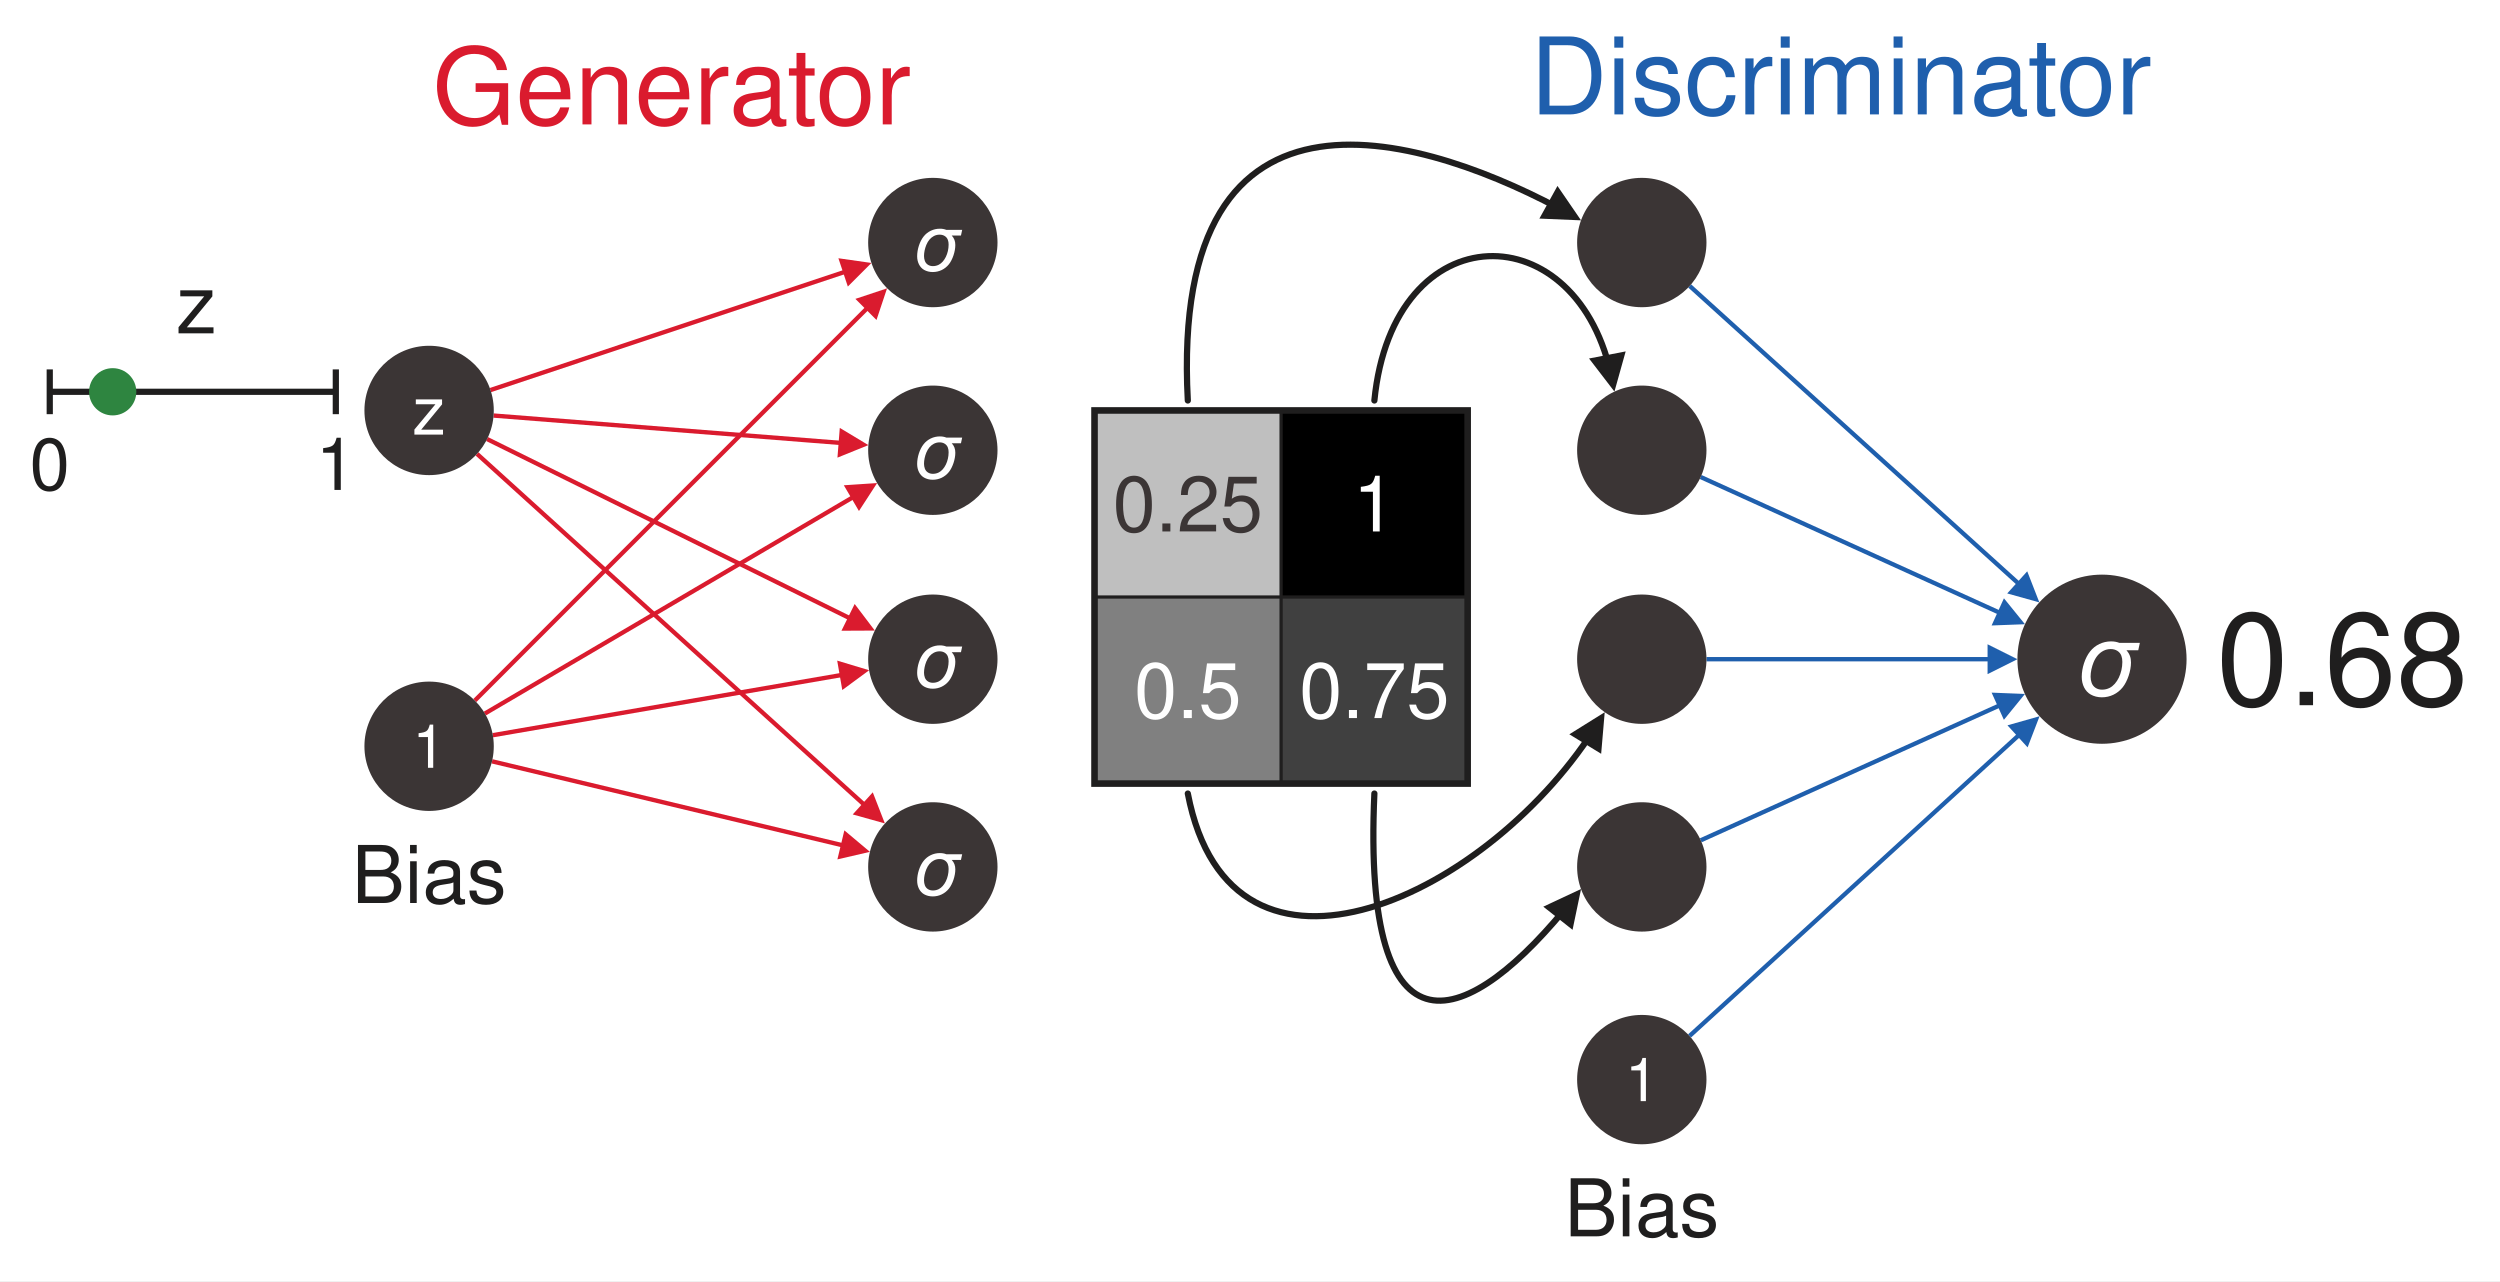
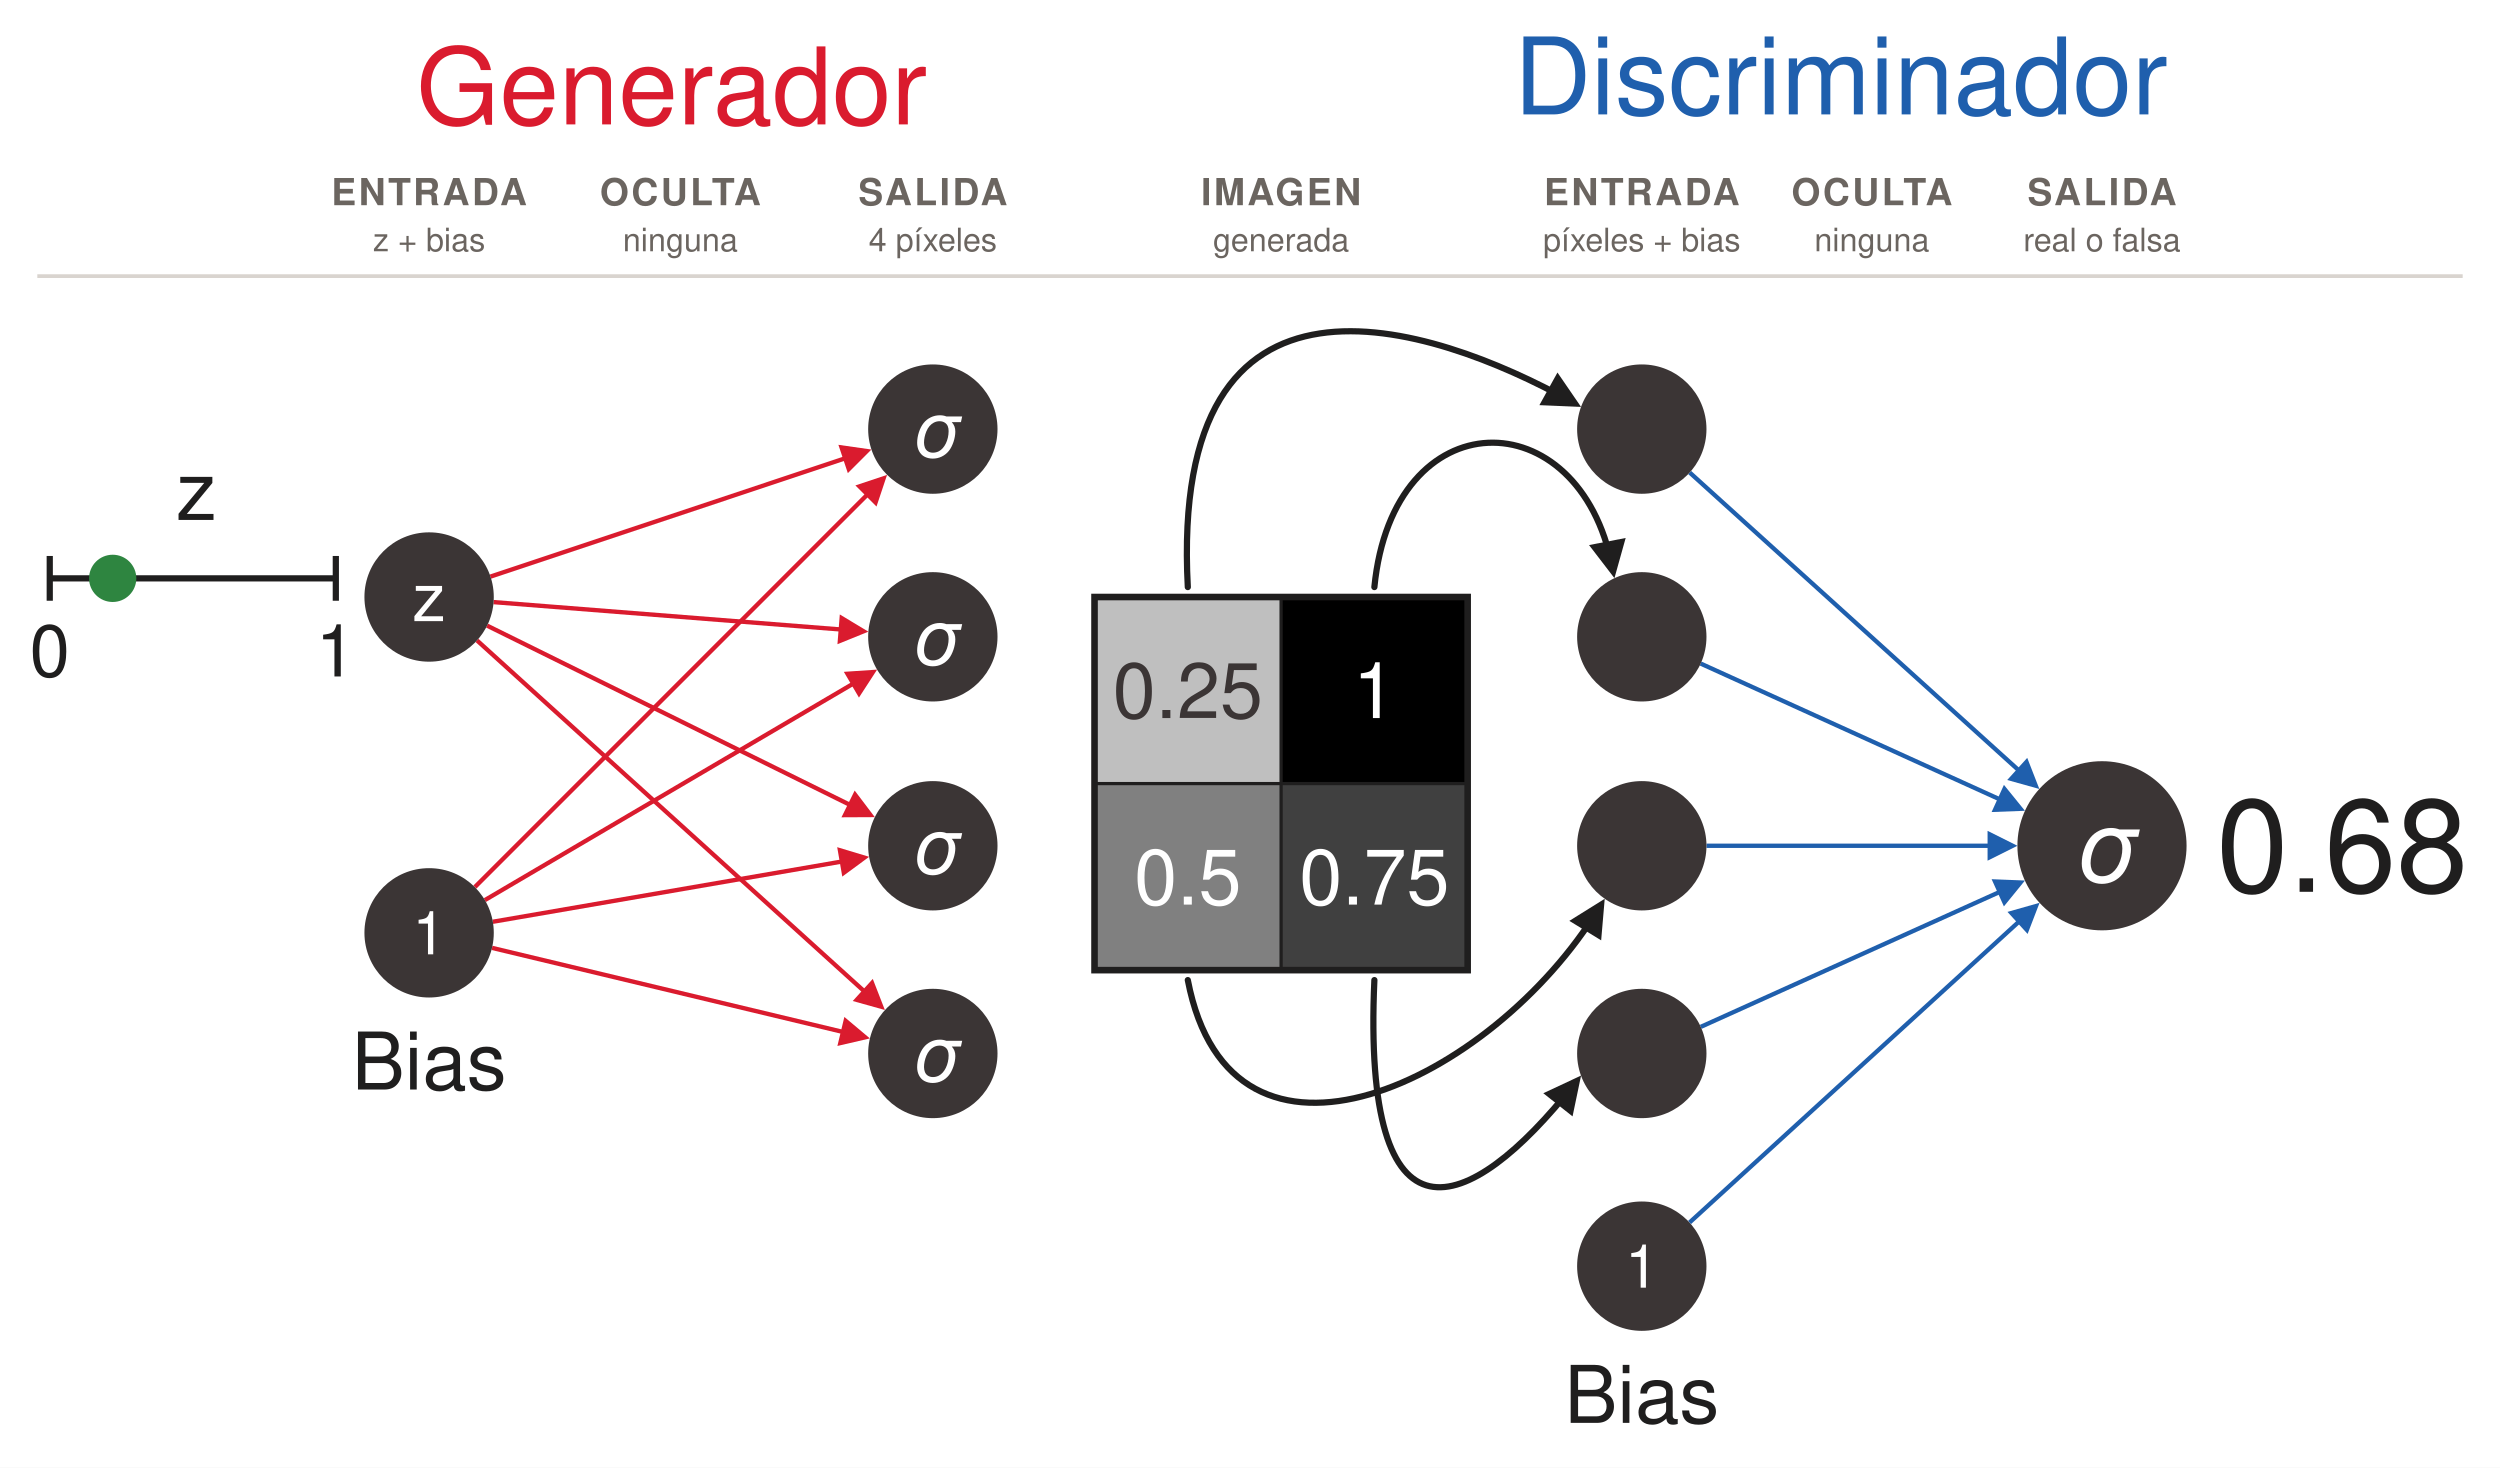
- <svg xmlns="http://www.w3.org/2000/svg" viewBox="0 0 2010 1030" width="2010" height="1030" font-family="Helvetica, Arial, sans-serif">
+ <svg xmlns="http://www.w3.org/2000/svg" viewBox="0 0 2010 1180" width="2010" height="1180" font-family="Helvetica, Arial, sans-serif">
  <defs>
    <marker id="ah-DA1B2E-24" viewBox="0 0 10 10" refX="7" refY="5" markerWidth="24" markerHeight="24" markerUnits="userSpaceOnUse" orient="auto">
      <path d="M0,0 L10,5 L0,10 z" fill="#DA1B2E" />
    </marker>
    <marker id="ah-1F1E1E-30" viewBox="0 0 10 10" refX="7" refY="5" markerWidth="30" markerHeight="30" markerUnits="userSpaceOnUse" orient="auto">
      <path d="M0,0 L10,5 L0,10 z" fill="#1F1E1E" />
    </marker>
    <marker id="ah-1F5FAD-24" viewBox="0 0 10 10" refX="7" refY="5" markerWidth="24" markerHeight="24" markerUnits="userSpaceOnUse" orient="auto">
      <path d="M0,0 L10,5 L0,10 z" fill="#1F5FAD" />
    </marker>
  </defs>
-   <rect width="2010" height="1030" fill="#ffffff" />
-   <text x="540.0" y="100.0" font-size="86" fill="#DA1B2E" text-anchor="middle" font-weight="normal">Generator</text>
-   <text x="1480.0" y="92.0" font-size="86" fill="#1F5FAD" text-anchor="middle" font-weight="normal">Discriminator</text>
-   <line x1="40" y1="315" x2="270" y2="315" stroke="#1F1E1E" stroke-width="5" />
-   <line x1="40" y1="297" x2="40" y2="333" stroke="#1F1E1E" stroke-width="5" />
-   <line x1="270" y1="297" x2="270" y2="333" stroke="#1F1E1E" stroke-width="5" />
-   <text x="40.0" y="393.9" font-size="58" fill="#1F1E1E" text-anchor="middle" font-weight="normal">0</text>
-   <text x="270.0" y="393.9" font-size="58" fill="#1F1E1E" text-anchor="middle" font-weight="normal">1</text>
-   <circle cx="90.6" cy="315" r="19" fill="#2E8540" />
-   <text x="158.0" y="268.0" font-size="66" fill="#1F1E1E" text-anchor="middle" font-weight="normal">z</text>
-   <path d="M394.3,313.6 L693.8,213.7" stroke="#DA1B2E" stroke-width="3.5" fill="none" marker-end="url(#ah-DA1B2E-24)" />
-   <path d="M396.8,334.1 L691.0,357.3" stroke="#DA1B2E" stroke-width="3.5" fill="none" marker-end="url(#ah-DA1B2E-24)" />
-   <path d="M391.6,353.0 L696.9,503.8" stroke="#DA1B2E" stroke-width="3.5" fill="none" marker-end="url(#ah-DA1B2E-24)" />
-   <path d="M383.5,364.9 L706.1,657.2" stroke="#DA1B2E" stroke-width="3.5" fill="none" marker-end="url(#ah-DA1B2E-24)" />
-   <path d="M381.8,563.2 L708.1,236.9" stroke="#DA1B2E" stroke-width="3.5" fill="none" marker-end="url(#ah-DA1B2E-24)" />
-   <path d="M389.8,573.7 L699.0,392.0" stroke="#DA1B2E" stroke-width="3.5" fill="none" marker-end="url(#ah-DA1B2E-24)" />
-   <path d="M396.2,591.1 L691.7,540.1" stroke="#DA1B2E" stroke-width="3.5" fill="none" marker-end="url(#ah-DA1B2E-24)" />
-   <path d="M395.6,612.1 L692.4,683.2" stroke="#DA1B2E" stroke-width="3.5" fill="none" marker-end="url(#ah-DA1B2E-24)" />
-   <circle cx="345.0" cy="330.0" r="52" fill="#3B3535" />
-   <text x="345.0" y="349.4" font-size="54" fill="#ffffff" text-anchor="middle" font-weight="normal">z</text>
-   <circle cx="345.0" cy="600.0" r="52" fill="#3B3535" />
-   <text x="345.0" y="617.3" font-size="48" fill="#ffffff" text-anchor="middle" font-weight="normal">1</text>
-   <text x="345.0" y="726.0" font-size="64" fill="#1F1E1E" text-anchor="middle" font-weight="normal">Bias</text>
-   <circle cx="750.0" cy="195.0" r="52" fill="#3B3535" />
-   <text x="750.0" y="217.3" font-size="62" fill="#ffffff" text-anchor="middle" font-weight="normal" font-style="italic">σ</text>
-   <circle cx="750.0" cy="362.0" r="52" fill="#3B3535" />
-   <text x="750.0" y="384.3" font-size="62" fill="#ffffff" text-anchor="middle" font-weight="normal" font-style="italic">σ</text>
-   <circle cx="750.0" cy="530.0" r="52" fill="#3B3535" />
-   <text x="750.0" y="552.3" font-size="62" fill="#ffffff" text-anchor="middle" font-weight="normal" font-style="italic">σ</text>
-   <circle cx="750.0" cy="697.0" r="52" fill="#3B3535" />
-   <text x="750.0" y="719.3" font-size="62" fill="#ffffff" text-anchor="middle" font-weight="normal" font-style="italic">σ</text>
-   <rect x="880.0" y="330.0" width="150" height="150" fill="#bfbfbf" />
-   <text x="955.0" y="427.3" font-size="62" fill="#3B3535" text-anchor="middle" font-weight="normal">0.25</text>
-   <rect x="1030.0" y="330.0" width="150" height="150" fill="#000000" />
-   <text x="1105.0" y="427.3" font-size="62" fill="#ffffff" text-anchor="middle" font-weight="normal">1</text>
-   <rect x="880.0" y="480.0" width="150" height="150" fill="#808080" />
-   <text x="955.0" y="577.3" font-size="62" fill="#ffffff" text-anchor="middle" font-weight="normal">0.5</text>
-   <rect x="1030.0" y="480.0" width="150" height="150" fill="#404040" />
-   <text x="1105.0" y="577.3" font-size="62" fill="#ffffff" text-anchor="middle" font-weight="normal">0.75</text>
-   <line x1="1030" y1="330" x2="1030" y2="630" stroke="#1F1E1E" stroke-width="2.6" />
-   <line x1="880" y1="480" x2="1180" y2="480" stroke="#1F1E1E" stroke-width="2.6" />
-   <rect x="880" y="330" width="300" height="300" fill="none" stroke="#1F1E1E" stroke-width="5.3" />
-   <path d="M955.0,322.0 C940.0,40.0 1150.0,110.0 1263.3,172.8" stroke="#1F1E1E" stroke-width="5" fill="none" stroke-linecap="round" marker-end="url(#ah-1F1E1E-30)" />
-   <path d="M1105.0,322.0 C1120.0,170.0 1270.0,170.0 1296.3,306.0" stroke="#1F1E1E" stroke-width="5" fill="none" stroke-linecap="round" marker-end="url(#ah-1F1E1E-30)" />
-   <path d="M955.0,638.0 C990.0,820.0 1200.0,720.0 1285.5,580.3" stroke="#1F1E1E" stroke-width="5" fill="none" stroke-linecap="round" marker-end="url(#ah-1F1E1E-30)" />
-   <path d="M1105.0,638.0 C1095.0,860.0 1180.0,830.0 1265.6,721.8" stroke="#1F1E1E" stroke-width="5" fill="none" stroke-linecap="round" marker-end="url(#ah-1F1E1E-30)" />
-   <path d="M1358.5,229.9 L1634.3,479.5" stroke="#1F5FAD" stroke-width="3.5" fill="none" marker-end="url(#ah-1F5FAD-24)" />
-   <path d="M1367.3,383.5 L1621.5,498.9" stroke="#1F5FAD" stroke-width="3.5" fill="none" marker-end="url(#ah-1F5FAD-24)" />
-   <path d="M1372.0,530.0 L1614.8,530.0" stroke="#1F5FAD" stroke-width="3.5" fill="none" marker-end="url(#ah-1F5FAD-24)" />
-   <path d="M1367.4,675.6 L1621.5,560.9" stroke="#1F5FAD" stroke-width="3.5" fill="none" marker-end="url(#ah-1F5FAD-24)" />
-   <path d="M1358.4,832.9 L1634.5,580.7" stroke="#1F5FAD" stroke-width="3.5" fill="none" marker-end="url(#ah-1F5FAD-24)" />
-   <circle cx="1320.0" cy="195.0" r="52" fill="#3B3535" />
-   <circle cx="1320.0" cy="362.0" r="52" fill="#3B3535" />
-   <circle cx="1320.0" cy="530.0" r="52" fill="#3B3535" />
-   <circle cx="1320.0" cy="697.0" r="52" fill="#3B3535" />
-   <circle cx="1320.0" cy="868.0" r="52" fill="#3B3535" />
-   <text x="1320.0" y="885.3" font-size="48" fill="#ffffff" text-anchor="middle" font-weight="normal">1</text>
-   <text x="1320.0" y="994.0" font-size="64" fill="#1F1E1E" text-anchor="middle" font-weight="normal">Bias</text>
-   <circle cx="1690.0" cy="530.0" r="68" fill="#3B3535" />
-   <text x="1690.0" y="558.8" font-size="80" fill="#ffffff" text-anchor="middle" font-weight="normal" font-style="italic">σ</text>
-   <text x="1782.0" y="567.0" font-size="104" fill="#1F1E1E" text-anchor="start" font-weight="normal">0.68</text>
+   <rect x="0" y="0" width="2010" height="1180" fill="#ffffff" />
+   <text x="540.0" y="100.0" font-size="86" fill="#DA1B2E" text-anchor="middle" font-weight="normal">Generador</text>
+   <text x="1480.0" y="92.0" font-size="86" fill="#1F5FAD" text-anchor="middle" font-weight="normal">Discriminador</text>
+   <line x1="30" y1="222" x2="1980" y2="222" stroke="#D9D4CF" stroke-width="3" />
+   <text x="345" y="165" font-size="30" fill="#6B6560" text-anchor="middle" font-weight="bold" letter-spacing="2">ENTRADA</text>
+   <text x="345" y="202" font-size="26" fill="#6B6560" text-anchor="middle">z + bias</text>
+   <text x="547" y="165" font-size="30" fill="#6B6560" text-anchor="middle" font-weight="bold" letter-spacing="2">OCULTA</text>
+   <text x="547" y="202" font-size="26" fill="#6B6560" text-anchor="middle">ninguna</text>
+   <text x="750" y="165" font-size="30" fill="#6B6560" text-anchor="middle" font-weight="bold" letter-spacing="2">SALIDA</text>
+   <text x="750" y="202" font-size="26" fill="#6B6560" text-anchor="middle">4 píxeles</text>
+   <text x="1030" y="165" font-size="30" fill="#6B6560" text-anchor="middle" font-weight="bold" letter-spacing="2">IMAGEN</text>
+   <text x="1030" y="202" font-size="26" fill="#6B6560" text-anchor="middle">generada</text>
+   <text x="1320" y="165" font-size="30" fill="#6B6560" text-anchor="middle" font-weight="bold" letter-spacing="2">ENTRADA</text>
+   <text x="1320" y="202" font-size="26" fill="#6B6560" text-anchor="middle">píxeles + bias</text>
+   <text x="1505" y="165" font-size="30" fill="#6B6560" text-anchor="middle" font-weight="bold" letter-spacing="2">OCULTA</text>
+   <text x="1505" y="202" font-size="26" fill="#6B6560" text-anchor="middle">ninguna</text>
+   <text x="1690" y="165" font-size="30" fill="#6B6560" text-anchor="middle" font-weight="bold" letter-spacing="2">SALIDA</text>
+   <text x="1690" y="202" font-size="26" fill="#6B6560" text-anchor="middle">real o falsa</text>
+   <g transform="translate(0,150)">
+     <line x1="40" y1="315" x2="270" y2="315" stroke="#1F1E1E" stroke-width="5" />
+     <line x1="40" y1="297" x2="40" y2="333" stroke="#1F1E1E" stroke-width="5" />
+     <line x1="270" y1="297" x2="270" y2="333" stroke="#1F1E1E" stroke-width="5" />
+     <text x="40.0" y="393.9" font-size="58" fill="#1F1E1E" text-anchor="middle" font-weight="normal">0</text>
+     <text x="270.0" y="393.9" font-size="58" fill="#1F1E1E" text-anchor="middle" font-weight="normal">1</text>
+     <circle cx="90.6" cy="315" r="19" fill="#2E8540" />
+     <text x="158.0" y="268.0" font-size="66" fill="#1F1E1E" text-anchor="middle" font-weight="normal">z</text>
+     <path d="M394.3,313.6 L693.8,213.7" stroke="#DA1B2E" stroke-width="3.5" fill="none" marker-end="url(#ah-DA1B2E-24)" />
+     <path d="M396.8,334.1 L691.0,357.3" stroke="#DA1B2E" stroke-width="3.5" fill="none" marker-end="url(#ah-DA1B2E-24)" />
+     <path d="M391.6,353.0 L696.9,503.8" stroke="#DA1B2E" stroke-width="3.5" fill="none" marker-end="url(#ah-DA1B2E-24)" />
+     <path d="M383.5,364.9 L706.1,657.2" stroke="#DA1B2E" stroke-width="3.5" fill="none" marker-end="url(#ah-DA1B2E-24)" />
+     <path d="M381.8,563.2 L708.1,236.9" stroke="#DA1B2E" stroke-width="3.5" fill="none" marker-end="url(#ah-DA1B2E-24)" />
+     <path d="M389.8,573.7 L699.0,392.0" stroke="#DA1B2E" stroke-width="3.5" fill="none" marker-end="url(#ah-DA1B2E-24)" />
+     <path d="M396.2,591.1 L691.7,540.1" stroke="#DA1B2E" stroke-width="3.5" fill="none" marker-end="url(#ah-DA1B2E-24)" />
+     <path d="M395.6,612.1 L692.4,683.2" stroke="#DA1B2E" stroke-width="3.5" fill="none" marker-end="url(#ah-DA1B2E-24)" />
+     <circle cx="345.0" cy="330.0" r="52" fill="#3B3535" />
+     <text x="345.0" y="349.4" font-size="54" fill="#ffffff" text-anchor="middle" font-weight="normal">z</text>
+     <circle cx="345.0" cy="600.0" r="52" fill="#3B3535" />
+     <text x="345.0" y="617.3" font-size="48" fill="#ffffff" text-anchor="middle" font-weight="normal">1</text>
+     <text x="345.0" y="726.0" font-size="64" fill="#1F1E1E" text-anchor="middle" font-weight="normal">Bias</text>
+     <circle cx="750.0" cy="195.0" r="52" fill="#3B3535" />
+     <text x="750.0" y="217.3" font-size="62" fill="#ffffff" text-anchor="middle" font-weight="normal" font-style="italic">σ</text>
+     <circle cx="750.0" cy="362.0" r="52" fill="#3B3535" />
+     <text x="750.0" y="384.3" font-size="62" fill="#ffffff" text-anchor="middle" font-weight="normal" font-style="italic">σ</text>
+     <circle cx="750.0" cy="530.0" r="52" fill="#3B3535" />
+     <text x="750.0" y="552.3" font-size="62" fill="#ffffff" text-anchor="middle" font-weight="normal" font-style="italic">σ</text>
+     <circle cx="750.0" cy="697.0" r="52" fill="#3B3535" />
+     <text x="750.0" y="719.3" font-size="62" fill="#ffffff" text-anchor="middle" font-weight="normal" font-style="italic">σ</text>
+     <rect x="880.0" y="330.0" width="150" height="150" fill="#bfbfbf" />
+     <text x="955.0" y="427.3" font-size="62" fill="#3B3535" text-anchor="middle" font-weight="normal">0.25</text>
+     <rect x="1030.0" y="330.0" width="150" height="150" fill="#000000" />
+     <text x="1105.0" y="427.3" font-size="62" fill="#ffffff" text-anchor="middle" font-weight="normal">1</text>
+     <rect x="880.0" y="480.0" width="150" height="150" fill="#808080" />
+     <text x="955.0" y="577.3" font-size="62" fill="#ffffff" text-anchor="middle" font-weight="normal">0.5</text>
+     <rect x="1030.0" y="480.0" width="150" height="150" fill="#404040" />
+     <text x="1105.0" y="577.3" font-size="62" fill="#ffffff" text-anchor="middle" font-weight="normal">0.75</text>
+     <line x1="1030" y1="330" x2="1030" y2="630" stroke="#1F1E1E" stroke-width="2.6" />
+     <line x1="880" y1="480" x2="1180" y2="480" stroke="#1F1E1E" stroke-width="2.6" />
+     <rect x="880" y="330" width="300" height="300" fill="none" stroke="#1F1E1E" stroke-width="5.3" />
+     <path d="M955.0,322.0 C940.0,40.0 1150.0,110.0 1263.3,172.8" stroke="#1F1E1E" stroke-width="5" fill="none" stroke-linecap="round" marker-end="url(#ah-1F1E1E-30)" />
+     <path d="M1105.0,322.0 C1120.0,170.0 1270.0,170.0 1296.3,306.0" stroke="#1F1E1E" stroke-width="5" fill="none" stroke-linecap="round" marker-end="url(#ah-1F1E1E-30)" />
+     <path d="M955.0,638.0 C990.0,820.0 1200.0,720.0 1285.5,580.3" stroke="#1F1E1E" stroke-width="5" fill="none" stroke-linecap="round" marker-end="url(#ah-1F1E1E-30)" />
+     <path d="M1105.0,638.0 C1095.0,860.0 1180.0,830.0 1265.6,721.8" stroke="#1F1E1E" stroke-width="5" fill="none" stroke-linecap="round" marker-end="url(#ah-1F1E1E-30)" />
+     <path d="M1358.5,229.9 L1634.3,479.5" stroke="#1F5FAD" stroke-width="3.5" fill="none" marker-end="url(#ah-1F5FAD-24)" />
+     <path d="M1367.3,383.5 L1621.5,498.9" stroke="#1F5FAD" stroke-width="3.5" fill="none" marker-end="url(#ah-1F5FAD-24)" />
+     <path d="M1372.0,530.0 L1614.8,530.0" stroke="#1F5FAD" stroke-width="3.5" fill="none" marker-end="url(#ah-1F5FAD-24)" />
+     <path d="M1367.4,675.6 L1621.5,560.9" stroke="#1F5FAD" stroke-width="3.5" fill="none" marker-end="url(#ah-1F5FAD-24)" />
+     <path d="M1358.4,832.9 L1634.5,580.7" stroke="#1F5FAD" stroke-width="3.5" fill="none" marker-end="url(#ah-1F5FAD-24)" />
+     <circle cx="1320.0" cy="195.0" r="52" fill="#3B3535" />
+     <circle cx="1320.0" cy="362.0" r="52" fill="#3B3535" />
+     <circle cx="1320.0" cy="530.0" r="52" fill="#3B3535" />
+     <circle cx="1320.0" cy="697.0" r="52" fill="#3B3535" />
+     <circle cx="1320.0" cy="868.0" r="52" fill="#3B3535" />
+     <text x="1320.0" y="885.3" font-size="48" fill="#ffffff" text-anchor="middle" font-weight="normal">1</text>
+     <text x="1320.0" y="994.0" font-size="64" fill="#1F1E1E" text-anchor="middle" font-weight="normal">Bias</text>
+     <circle cx="1690.0" cy="530.0" r="68" fill="#3B3535" />
+     <text x="1690.0" y="558.8" font-size="80" fill="#ffffff" text-anchor="middle" font-weight="normal" font-style="italic">σ</text>
+     <text x="1782.0" y="567.0" font-size="104" fill="#1F1E1E" text-anchor="start" font-weight="normal">0.68</text>
+   </g>
</svg>
